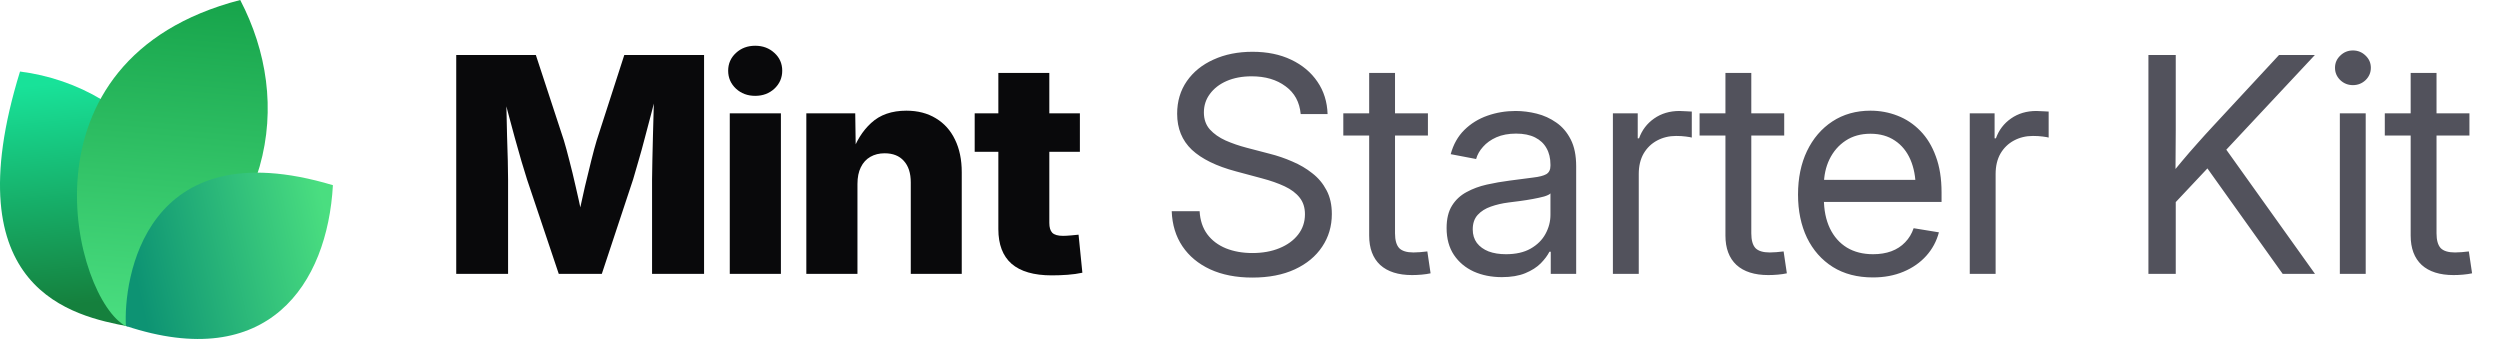
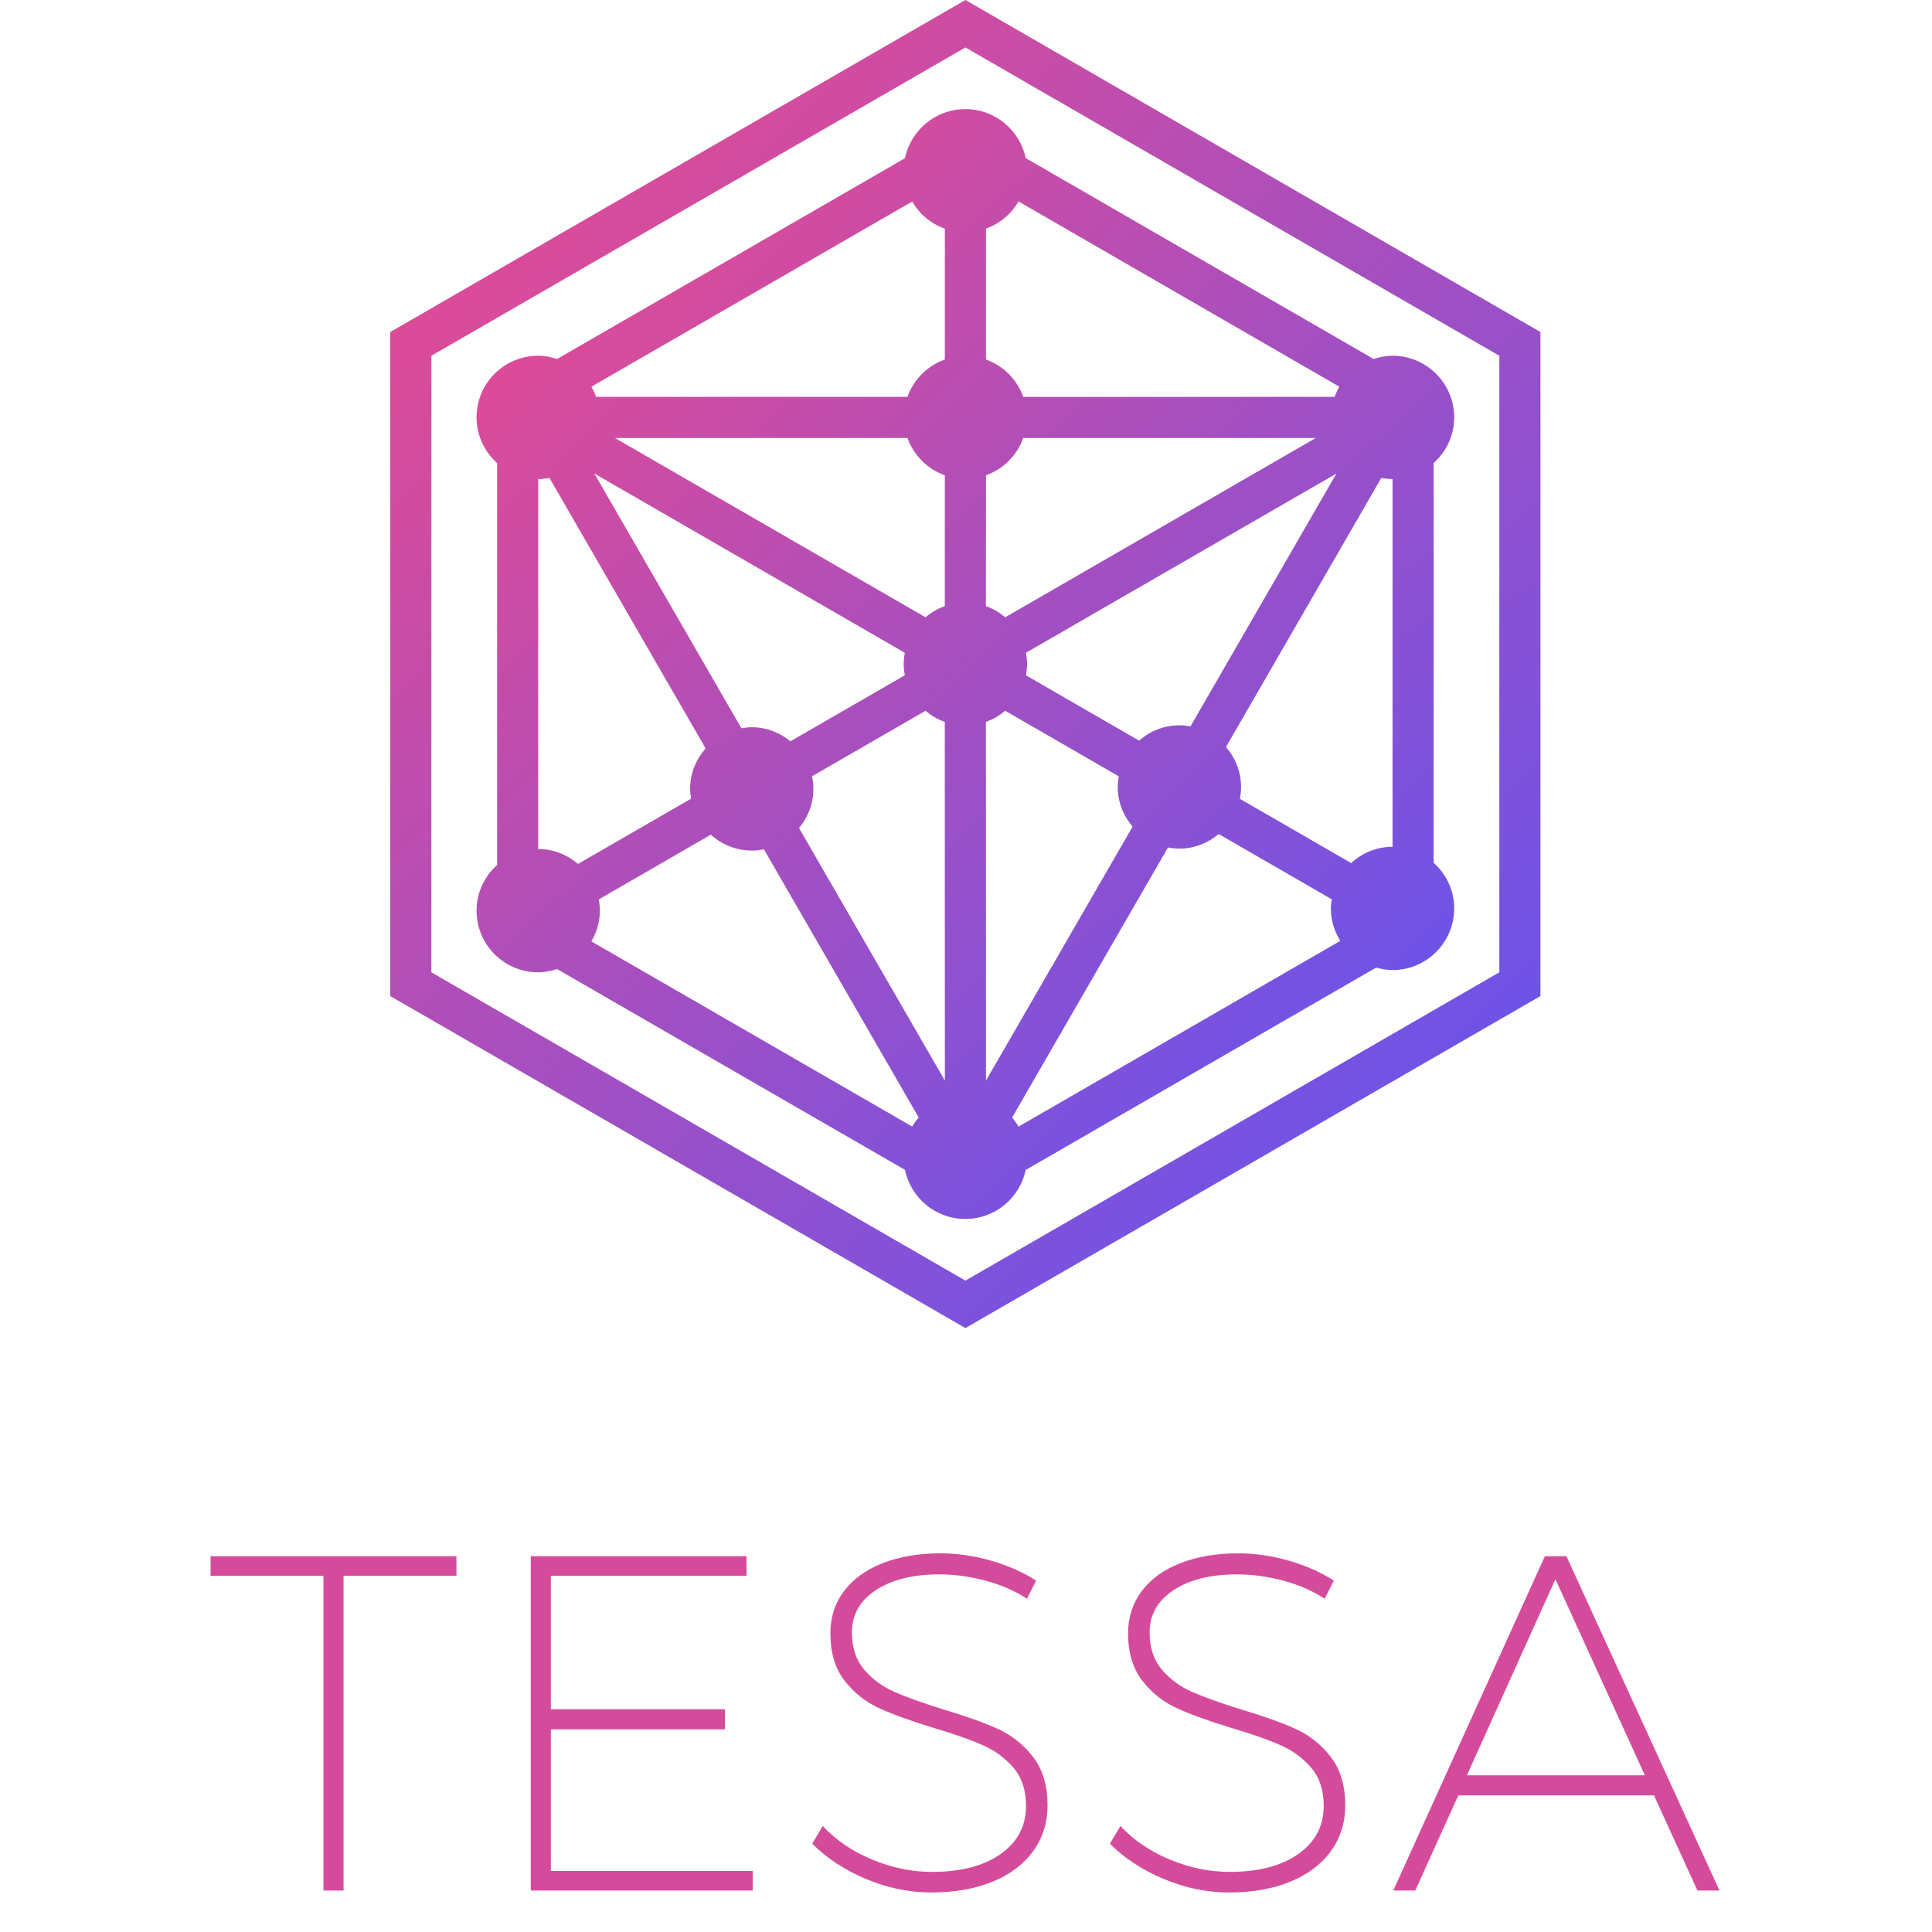
- <svg xmlns="http://www.w3.org/2000/svg" width="177" height="24" viewBox="0 0 177 24" fill="none">
-   <path d="M9.061 23.108C5.268 22.377 -3.391 20.627 1.417 5.064C9.634 6.099 16.973 14.064 9.061 23.108Z" fill="url(#paint0_linear_17557_2020)" />
-   <path d="M8.919 23.094C5.276 21.222 0.784 4.209 17.007 0C20.757 7.193 19.621 16.545 8.919 23.094Z" fill="url(#paint1_linear_17557_2020)" />
-   <path d="M8.914 23.079C8.735 19.882 10.159 9.085 23.57 13.111C23.181 20.123 18.984 26.418 8.914 23.079Z" fill="url(#paint2_linear_17557_2020)" />
-   <path d="M32.301 19.392V3.894H37.938L39.925 9.948C40.036 10.315 40.164 10.787 40.31 11.362C40.462 11.938 40.611 12.552 40.757 13.204C40.91 13.855 41.048 14.483 41.173 15.086C41.305 15.682 41.412 16.192 41.495 16.615H40.695C40.771 16.192 40.871 15.682 40.996 15.086C41.128 14.49 41.267 13.866 41.412 13.214C41.565 12.562 41.714 11.948 41.86 11.373C42.005 10.79 42.133 10.315 42.244 9.948L44.2 3.894H49.848V19.392H46.166V12.704C46.166 12.357 46.173 11.917 46.187 11.383C46.2 10.849 46.214 10.27 46.228 9.646C46.249 9.022 46.266 8.391 46.28 7.753C46.301 7.115 46.311 6.519 46.311 5.964H46.623C46.485 6.561 46.332 7.181 46.166 7.826C45.999 8.471 45.833 9.102 45.666 9.719C45.507 10.336 45.351 10.901 45.198 11.414C45.053 11.928 44.928 12.357 44.824 12.704L42.608 19.392H39.561L37.314 12.704C37.203 12.357 37.072 11.928 36.919 11.414C36.773 10.901 36.614 10.34 36.441 9.729C36.274 9.112 36.104 8.481 35.931 7.836C35.764 7.192 35.608 6.567 35.463 5.964H35.827C35.834 6.512 35.844 7.105 35.858 7.743C35.872 8.374 35.886 9.005 35.9 9.636C35.92 10.26 35.938 10.839 35.952 11.373C35.965 11.907 35.972 12.351 35.972 12.704V19.392H32.301ZM51.668 19.392V8.024H55.288V19.392H51.668ZM53.468 6.786C52.927 6.786 52.473 6.616 52.105 6.276C51.738 5.93 51.554 5.507 51.554 5.007C51.554 4.508 51.738 4.088 52.105 3.749C52.473 3.409 52.927 3.239 53.468 3.239C54.009 3.239 54.463 3.409 54.83 3.749C55.198 4.082 55.382 4.501 55.382 5.007C55.382 5.507 55.198 5.93 54.83 6.276C54.463 6.616 54.009 6.786 53.468 6.786ZM60.708 13.027V19.392H57.088V8.024H60.551L60.593 10.967H60.281C60.593 10.024 61.061 9.268 61.685 8.7C62.309 8.124 63.138 7.836 64.171 7.836C64.975 7.836 65.672 8.017 66.262 8.377C66.851 8.731 67.302 9.234 67.614 9.885C67.933 10.537 68.092 11.307 68.092 12.194V19.392H64.483V12.912C64.483 12.26 64.32 11.754 63.994 11.394C63.675 11.033 63.221 10.853 62.632 10.853C62.25 10.853 61.914 10.936 61.623 11.102C61.332 11.269 61.106 11.515 60.947 11.841C60.787 12.16 60.708 12.555 60.708 13.027ZM76.456 8.024V10.749H69.008V8.024H76.456ZM70.683 5.163H74.292V15.783C74.292 16.102 74.361 16.334 74.5 16.48C74.646 16.625 74.899 16.698 75.259 16.698C75.405 16.698 75.596 16.688 75.831 16.667C76.074 16.646 76.251 16.629 76.362 16.615L76.632 19.309C76.313 19.378 75.963 19.427 75.582 19.455C75.207 19.482 74.836 19.496 74.469 19.496C73.2 19.496 72.25 19.222 71.619 18.674C70.995 18.127 70.683 17.308 70.683 16.22V5.163Z" fill="#09090B" />
-   <path d="M88.667 19.652C87.523 19.652 86.528 19.458 85.682 19.07C84.843 18.681 84.188 18.137 83.716 17.437C83.245 16.736 82.992 15.908 82.957 14.951H84.933C84.968 15.596 85.148 16.14 85.474 16.584C85.8 17.021 86.24 17.354 86.795 17.582C87.35 17.804 87.974 17.915 88.667 17.915C89.388 17.915 90.026 17.801 90.581 17.572C91.143 17.343 91.583 17.024 91.902 16.615C92.228 16.199 92.391 15.717 92.391 15.169C92.391 14.698 92.266 14.306 92.017 13.994C91.767 13.675 91.413 13.408 90.956 13.193C90.498 12.978 89.954 12.787 89.323 12.621L87.502 12.132C86.123 11.765 85.082 11.255 84.382 10.603C83.689 9.944 83.342 9.095 83.342 8.055C83.342 7.174 83.571 6.404 84.028 5.746C84.486 5.087 85.117 4.577 85.921 4.217C86.726 3.849 87.645 3.666 88.678 3.666C89.718 3.666 90.63 3.853 91.413 4.227C92.204 4.602 92.824 5.122 93.275 5.787C93.726 6.446 93.965 7.209 93.993 8.076H92.089C92.013 7.23 91.656 6.574 91.018 6.11C90.387 5.638 89.586 5.403 88.615 5.403C87.95 5.403 87.36 5.513 86.847 5.735C86.341 5.957 85.946 6.262 85.661 6.651C85.377 7.032 85.235 7.469 85.235 7.961C85.235 8.447 85.377 8.849 85.661 9.168C85.946 9.48 86.317 9.74 86.774 9.948C87.232 10.149 87.724 10.319 88.251 10.457L89.884 10.884C90.439 11.023 90.977 11.206 91.496 11.435C92.023 11.657 92.495 11.934 92.911 12.267C93.334 12.593 93.67 12.995 93.92 13.474C94.17 13.945 94.294 14.504 94.294 15.149C94.294 16.015 94.066 16.788 93.608 17.468C93.157 18.148 92.512 18.681 91.673 19.07C90.834 19.458 89.832 19.652 88.667 19.652ZM101.097 8.024V9.594H95.106V8.024H101.097ZM96.937 5.163H98.767V16.521C98.767 17 98.865 17.347 99.059 17.562C99.26 17.77 99.6 17.874 100.078 17.874C100.21 17.874 100.366 17.867 100.546 17.853C100.733 17.832 100.903 17.815 101.056 17.801L101.285 19.351C101.097 19.392 100.886 19.423 100.65 19.444C100.414 19.465 100.189 19.475 99.974 19.475C98.996 19.475 98.244 19.236 97.717 18.758C97.197 18.272 96.937 17.579 96.937 16.677V5.163ZM106.33 19.621C105.595 19.621 104.932 19.489 104.343 19.226C103.754 18.955 103.285 18.564 102.939 18.05C102.592 17.53 102.419 16.896 102.419 16.147C102.419 15.495 102.547 14.965 102.804 14.556C103.06 14.146 103.403 13.828 103.833 13.599C104.263 13.363 104.742 13.186 105.269 13.068C105.796 12.95 106.333 12.857 106.881 12.787C107.574 12.69 108.132 12.617 108.555 12.569C108.978 12.52 109.287 12.441 109.481 12.33C109.675 12.212 109.772 12.014 109.772 11.737V11.654C109.772 11.203 109.679 10.815 109.492 10.489C109.311 10.163 109.041 9.91 108.68 9.729C108.32 9.549 107.872 9.459 107.338 9.459C106.805 9.459 106.34 9.546 105.945 9.719C105.556 9.892 105.241 10.118 104.998 10.395C104.755 10.665 104.593 10.953 104.509 11.258L102.71 10.915C102.897 10.222 103.22 9.65 103.677 9.199C104.135 8.748 104.679 8.412 105.31 8.19C105.941 7.968 106.607 7.857 107.307 7.857C107.8 7.857 108.295 7.92 108.795 8.044C109.301 8.169 109.765 8.381 110.188 8.679C110.611 8.97 110.951 9.369 111.208 9.875C111.464 10.374 111.593 11.005 111.593 11.768V19.392H109.793V17.822H109.7C109.568 18.085 109.363 18.359 109.086 18.643C108.809 18.921 108.444 19.153 107.994 19.34C107.543 19.527 106.988 19.621 106.33 19.621ZM106.621 17.998C107.321 17.998 107.904 17.867 108.368 17.603C108.84 17.333 109.19 16.986 109.419 16.563C109.654 16.133 109.772 15.682 109.772 15.211V13.692C109.703 13.769 109.554 13.841 109.325 13.911C109.096 13.973 108.829 14.032 108.524 14.088C108.226 14.143 107.921 14.192 107.609 14.233C107.304 14.275 107.033 14.309 106.798 14.337C106.354 14.393 105.938 14.49 105.549 14.628C105.168 14.76 104.86 14.954 104.624 15.211C104.388 15.467 104.27 15.811 104.27 16.241C104.27 16.615 104.367 16.934 104.561 17.198C104.762 17.461 105.04 17.662 105.393 17.801C105.747 17.933 106.156 17.998 106.621 17.998ZM114.193 19.392V8.024H115.951V9.792H116.045C116.253 9.209 116.61 8.741 117.116 8.388C117.622 8.034 118.219 7.857 118.905 7.857C119.058 7.857 119.217 7.864 119.384 7.878C119.55 7.885 119.682 7.892 119.779 7.899V9.74C119.716 9.719 119.578 9.695 119.363 9.667C119.155 9.639 118.922 9.625 118.666 9.625C118.174 9.625 117.726 9.733 117.324 9.948C116.922 10.163 116.603 10.471 116.367 10.874C116.138 11.276 116.024 11.758 116.024 12.319V19.392H114.193ZM126.322 8.024V9.594H120.33V8.024H126.322ZM122.161 5.163H123.992V16.521C123.992 17 124.089 17.347 124.283 17.562C124.484 17.77 124.824 17.874 125.302 17.874C125.434 17.874 125.59 17.867 125.77 17.853C125.958 17.832 126.127 17.815 126.28 17.801L126.509 19.351C126.322 19.392 126.11 19.423 125.874 19.444C125.639 19.465 125.413 19.475 125.198 19.475C124.221 19.475 123.468 19.236 122.941 18.758C122.421 18.272 122.161 17.579 122.161 16.677V5.163ZM132.604 19.642C131.502 19.642 130.555 19.396 129.765 18.903C128.974 18.404 128.364 17.714 127.934 16.834C127.511 15.946 127.3 14.927 127.3 13.775C127.3 12.611 127.511 11.584 127.934 10.697C128.364 9.802 128.964 9.102 129.734 8.596C130.51 8.089 131.408 7.836 132.428 7.836C133.1 7.836 133.738 7.954 134.341 8.19C134.952 8.426 135.489 8.783 135.954 9.261C136.425 9.74 136.793 10.343 137.056 11.071C137.327 11.792 137.462 12.645 137.462 13.63V14.296H128.433V12.735H136.463L135.631 13.297C135.631 12.541 135.506 11.876 135.257 11.3C135.007 10.725 134.643 10.277 134.165 9.958C133.686 9.632 133.107 9.469 132.428 9.469C131.748 9.469 131.162 9.632 130.67 9.958C130.177 10.284 129.796 10.725 129.526 11.279C129.262 11.827 129.13 12.441 129.13 13.12V14.046C129.13 14.864 129.273 15.572 129.557 16.168C129.841 16.757 130.243 17.211 130.763 17.53C131.283 17.842 131.901 17.998 132.615 17.998C133.093 17.998 133.523 17.929 133.905 17.79C134.293 17.645 134.619 17.433 134.882 17.156C135.153 16.879 135.354 16.546 135.486 16.157L137.275 16.449C137.108 17.08 136.81 17.634 136.38 18.113C135.95 18.591 135.413 18.966 134.768 19.236C134.123 19.507 133.402 19.642 132.604 19.642ZM139.459 19.392V8.024H141.217V9.792H141.311C141.519 9.209 141.876 8.741 142.382 8.388C142.888 8.034 143.485 7.857 144.171 7.857C144.324 7.857 144.483 7.864 144.649 7.878C144.816 7.885 144.948 7.892 145.045 7.899V9.74C144.982 9.719 144.844 9.695 144.629 9.667C144.421 9.639 144.188 9.625 143.932 9.625C143.439 9.625 142.992 9.733 142.59 9.948C142.188 10.163 141.869 10.471 141.633 10.874C141.404 11.276 141.29 11.758 141.29 12.319V19.392H139.459ZM153.429 14.961V12.715C153.783 12.257 154.136 11.82 154.49 11.404C154.844 10.981 155.204 10.565 155.572 10.156C155.939 9.74 156.314 9.327 156.695 8.918L161.355 3.894H163.893L157.277 10.967H157.184L153.429 14.961ZM152.108 19.392V3.894H154.043V9.241L154.022 12.559L154.043 13.505V19.392H152.108ZM161.615 19.392L155.967 11.477L157.173 9.969L163.903 19.392H161.615ZM165.661 19.392V8.024H167.492V19.392H165.661ZM166.587 6.027C166.24 6.027 165.942 5.909 165.692 5.673C165.443 5.43 165.318 5.139 165.318 4.799C165.318 4.459 165.443 4.172 165.692 3.936C165.942 3.693 166.24 3.572 166.587 3.572C166.934 3.572 167.232 3.693 167.482 3.936C167.731 4.172 167.856 4.459 167.856 4.799C167.856 5.139 167.731 5.43 167.482 5.673C167.232 5.909 166.934 6.027 166.587 6.027ZM174.836 8.024V9.594H168.844V8.024H174.836ZM170.675 5.163H172.506V16.521C172.506 17 172.603 17.347 172.797 17.562C172.998 17.77 173.338 17.874 173.816 17.874C173.948 17.874 174.104 17.867 174.284 17.853C174.472 17.832 174.641 17.815 174.794 17.801L175.023 19.351C174.836 19.392 174.624 19.423 174.388 19.444C174.153 19.465 173.927 19.475 173.712 19.475C172.735 19.475 171.982 19.236 171.455 18.758C170.935 18.272 170.675 17.579 170.675 16.677V5.163Z" fill="#52525C" />
+ <svg xmlns="http://www.w3.org/2000/svg" width="1000" height="1000" viewBox="0 0 1000 1000" fill="none">
+   <path d="M212.639 165.702L489.067 6.133L499.707 0L510.346 6.133L786.682 165.702L797.321 171.851V184.132V503.271V515.552L786.682 521.701L510.338 681.27L499.707 687.403L489.067 681.27L212.639 521.701L202 515.552V503.271V184.132V171.851L212.639 165.702ZM223.279 503.271L499.707 662.847L776.05 503.271V184.132L499.707 24.556L223.287 184.132L223.279 503.271Z" fill="url(#paint0_linear_2031_2)" />
+   <path d="M530.892 81.824L710.991 185.813C714.085 184.812 717.346 184.132 720.775 184.132C738.396 184.132 752.694 198.43 752.694 216.043C752.694 225.453 748.539 233.832 742.047 239.667V446.568C748.539 452.41 752.694 460.782 752.694 470.191C752.694 487.812 738.396 502.102 720.775 502.102C717.82 502.102 715.017 501.567 712.297 500.819L530.892 605.579C527.86 620.045 515.043 630.929 499.661 630.929C484.263 630.929 471.432 620.022 468.415 605.518L288.353 501.59C285.26 502.591 281.999 503.271 278.569 503.271C260.949 503.271 246.659 488.973 246.659 471.36C246.659 461.95 250.813 453.571 257.298 447.736V239.667C250.813 233.824 246.659 225.453 246.659 216.043C246.659 198.423 260.949 184.132 278.569 184.132C281.999 184.132 285.26 184.812 288.353 185.813L468.415 81.885C471.432 67.388 484.263 56.474 499.661 56.474C515.043 56.474 527.852 67.358 530.892 81.824ZM306.096 487.254L472.149 583.101C473.127 581.421 474.242 579.863 475.51 578.389L395.405 439.61C393.366 440.022 391.273 440.251 389.111 440.251C380.946 440.251 373.568 437.089 367.916 432.04L309.907 465.532C310.259 467.426 310.488 469.351 310.488 471.352C310.48 477.18 308.8 482.557 306.096 487.254ZM689.338 465.479L630.81 431.697C625.28 436.333 618.238 439.243 610.447 439.243C608.431 439.243 606.476 439.014 604.551 438.64L523.873 578.427C525.118 579.901 526.218 581.459 527.195 583.139L693.745 486.987C690.69 482.083 688.857 476.37 688.857 470.199C688.857 468.572 689.117 467.037 689.338 465.479ZM510.339 118.325L510.316 186.08C519.336 189.303 526.416 196.391 529.616 205.404H690.812C691.477 203.555 692.286 201.806 693.241 200.149L527.188 104.264C523.43 110.764 517.51 115.774 510.339 118.325ZM318.255 226.683L479.054 319.513C481.987 317.015 485.325 315.045 489.029 313.738L489.052 246.006C480.009 242.806 472.929 235.703 469.705 226.683H318.255ZM413.575 428.596L489.067 559.332L489.021 373.665C485.325 372.359 481.979 370.38 479.046 367.891L420.327 401.779C420.762 403.895 421.014 406.102 421.014 408.34C421.022 416.07 418.15 423.074 413.575 428.596ZM579.094 401.833L520.275 367.883C517.342 370.38 513.997 372.328 510.293 373.657L510.339 559.325L586.22 427.87C581.508 422.302 578.529 415.199 578.529 407.325C578.529 405.453 578.781 403.628 579.094 401.833ZM529.624 226.683C526.424 235.703 519.336 242.783 510.323 246.006L510.3 313.738C513.997 315.067 517.35 317.023 520.283 319.513L681.089 226.683H529.624ZM530.999 337.882C531.35 339.776 531.579 341.7 531.579 343.702C531.579 345.703 531.35 347.627 530.999 349.522L589.588 383.349C595.202 378.469 602.435 375.414 610.447 375.414C612.403 375.414 614.312 375.643 616.183 375.994L691.737 245.097L530.999 337.882ZM383.765 376.964C385.514 376.674 387.278 376.422 389.104 376.422C396.726 376.422 403.646 379.202 409.13 383.693L468.331 349.514C467.972 347.62 467.75 345.695 467.75 343.694C467.75 341.693 467.972 339.768 468.331 337.874L307.616 245.082L383.765 376.964ZM308.532 205.411H469.698C472.921 196.368 480.009 189.288 489.044 186.088L489.067 118.356C481.88 115.82 475.93 110.817 472.149 104.31L306.096 200.157C307.051 201.829 307.868 203.555 308.532 205.411ZM720.775 247.962C718.782 247.962 716.842 247.732 714.955 247.381L634.567 386.649C639.372 392.232 642.366 399.381 642.366 407.325C642.366 409.425 642.137 411.479 641.739 413.458L699.336 446.705C705.011 441.534 712.496 438.288 720.783 438.288L720.775 247.962ZM278.569 439.442C286.467 439.442 293.616 442.413 299.184 447.171L357.712 413.389C357.445 411.724 357.193 410.067 357.193 408.34C357.193 400.282 360.286 392.988 365.235 387.375L284.389 247.374C282.503 247.725 280.57 247.954 278.569 247.954V439.442Z" fill="url(#paint1_linear_2031_2)" />
+   <path d="M109 805.485H236.258V815.636H177.828V978.546H167.43V815.636H109V805.485ZM274.726 805.485H386.386V815.636H285.124V884.712H375.244V895.11H285.124V968.395H389.604V978.546H274.726V805.485ZM510.022 818.112C501.935 815.967 494.012 814.894 486.254 814.894C472.555 814.894 461.579 817.617 453.326 823.064C445.073 828.511 440.947 835.773 440.947 844.851C440.947 852.774 443.051 859.211 447.26 864.163C451.469 869.114 456.668 872.952 462.858 875.675C469.047 878.399 477.424 881.411 487.987 884.712C499.706 888.178 509.197 891.562 516.459 894.863C523.722 898.164 529.829 903.033 534.781 909.47C539.732 915.907 542.208 924.243 542.208 934.476C542.208 943.389 539.732 951.271 534.781 958.12C529.829 964.97 522.814 970.252 513.736 973.966C504.658 977.679 494.094 979.536 482.045 979.536C470.657 979.536 459.433 977.225 448.374 972.604C437.315 967.982 427.99 961.875 420.397 954.283L425.844 945.122C432.776 952.55 441.359 958.368 451.593 962.577C461.826 966.786 472.06 968.89 482.293 968.89C497.313 968.89 509.197 965.795 517.945 959.606C526.693 953.416 531.067 945.122 531.067 934.724C531.067 926.636 528.921 920.075 524.63 915.041C520.338 910.007 515.015 906.087 508.661 903.281C502.306 900.475 493.847 897.504 483.283 894.368C471.399 890.737 461.95 887.312 454.935 884.093C447.92 880.874 441.978 876.129 437.109 869.857C432.24 863.585 429.805 855.415 429.805 845.346C429.805 837.094 432.157 829.831 436.862 823.559C441.566 817.287 448.25 812.459 456.916 809.075C465.581 805.692 475.526 804 486.749 804C495.497 804 504.287 805.279 513.117 807.838C521.947 810.396 529.664 813.821 536.266 818.112L531.562 827.52C525.29 823.394 518.11 820.258 510.022 818.112ZM664.112 818.112C656.024 815.967 648.101 814.894 640.344 814.894C626.644 814.894 615.668 817.617 607.415 823.064C599.162 828.511 595.036 835.773 595.036 844.851C595.036 852.774 597.14 859.211 601.349 864.163C605.558 869.114 610.757 872.952 616.947 875.675C623.137 878.399 631.513 881.411 642.077 884.712C653.796 888.178 663.286 891.562 670.549 894.863C677.811 898.164 683.918 903.033 688.87 909.47C693.822 915.907 696.297 924.243 696.297 934.476C696.297 943.389 693.822 951.271 688.87 958.12C683.918 964.97 676.903 970.252 667.825 973.966C658.747 977.679 648.184 979.536 636.135 979.536C624.746 979.536 613.522 977.225 602.463 972.604C591.405 967.982 582.079 961.875 574.487 954.283L579.933 945.122C586.866 952.55 595.449 958.368 605.682 962.577C615.915 966.786 626.149 968.89 636.382 968.89C651.402 968.89 663.286 965.795 672.034 959.606C680.782 953.416 685.156 945.122 685.156 934.724C685.156 926.636 683.01 920.075 678.719 915.041C674.428 910.007 669.105 906.087 662.75 903.281C656.395 900.475 647.936 897.504 637.373 894.368C625.489 890.737 616.039 887.312 609.024 884.093C602.01 880.874 596.068 876.129 591.198 869.857C586.329 863.585 583.895 855.415 583.895 845.346C583.895 837.094 586.247 829.831 590.951 823.559C595.655 817.287 602.34 812.459 611.005 809.075C619.67 805.692 629.615 804 640.839 804C649.587 804 658.376 805.279 667.206 807.838C676.037 810.396 683.753 813.821 690.355 818.112L685.651 827.52C679.379 823.394 672.199 820.258 664.112 818.112ZM878.611 978.546L856.081 929.277H754.82L732.537 978.546H721.148L799.632 805.485H810.773L890 978.546H878.611ZM759.276 918.878H851.377L805.079 817.369L759.276 918.878Z" fill="#D54B9C" />
  <defs>
-     <linearGradient id="paint0_linear_17557_2020" x1="3.776" y1="5.916" x2="5.232" y2="21.559" gradientUnits="userSpaceOnUse">
-       <stop stop-color="#18E299" />
-       <stop offset="1" stop-color="#15803D" />
+     <linearGradient id="paint0_linear_2031_2" x1="134.882" y1="-16.108" x2="839.172" y2="713.239" gradientUnits="userSpaceOnUse">
+       <stop stop-color="#FB4982" />
+       <stop offset="1" stop-color="#5155FC" />
    </linearGradient>
-     <linearGradient id="paint1_linear_17557_2020" x1="12.171" y1="-0.718" x2="10.19" y2="22.983" gradientUnits="userSpaceOnUse">
-       <stop stop-color="#16A34A" />
-       <stop offset="1" stop-color="#4ADE80" />
-     </linearGradient>
-     <linearGradient id="paint2_linear_17557_2020" x1="23.133" y1="15.353" x2="9.338" y2="18.52" gradientUnits="userSpaceOnUse">
-       <stop stop-color="#4ADE80" />
-       <stop offset="1" stop-color="#0D9373" />
+     <linearGradient id="paint1_linear_2031_2" x1="189.607" y1="43.013" x2="777.74" y2="662.515" gradientUnits="userSpaceOnUse">
+       <stop stop-color="#FB4982" />
+       <stop offset="1" stop-color="#5155FC" />
    </linearGradient>
  </defs>
</svg>
